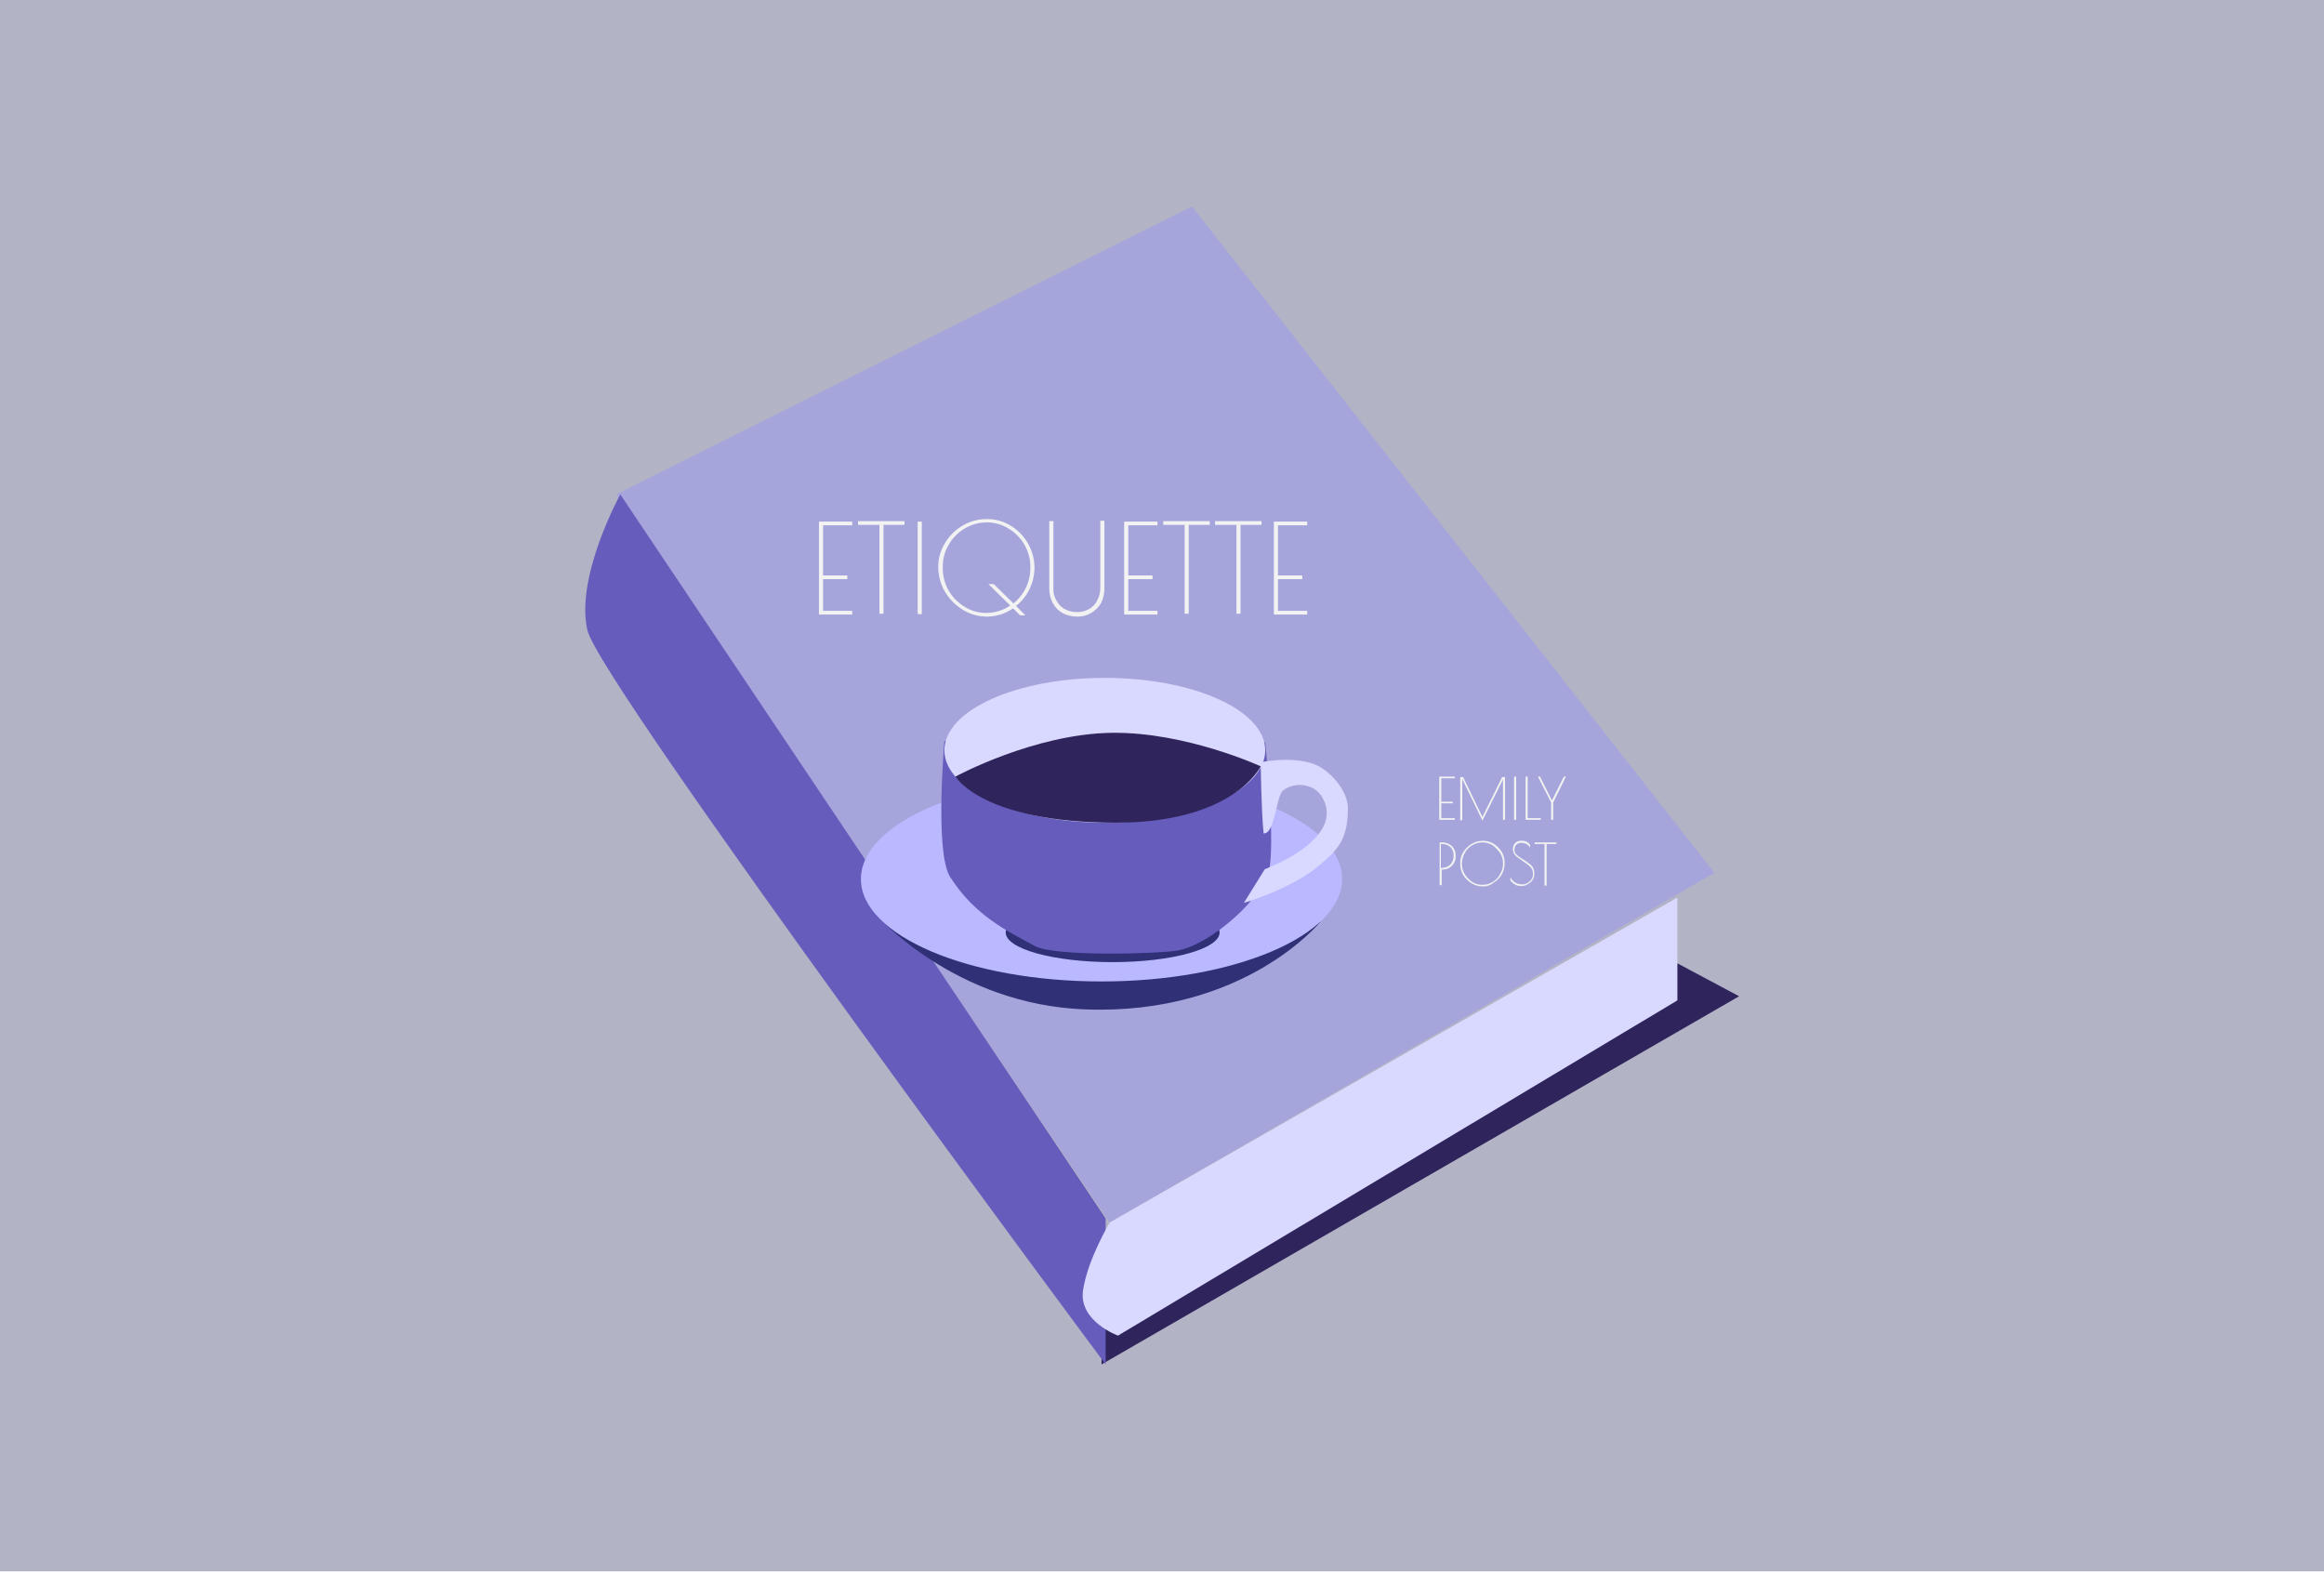
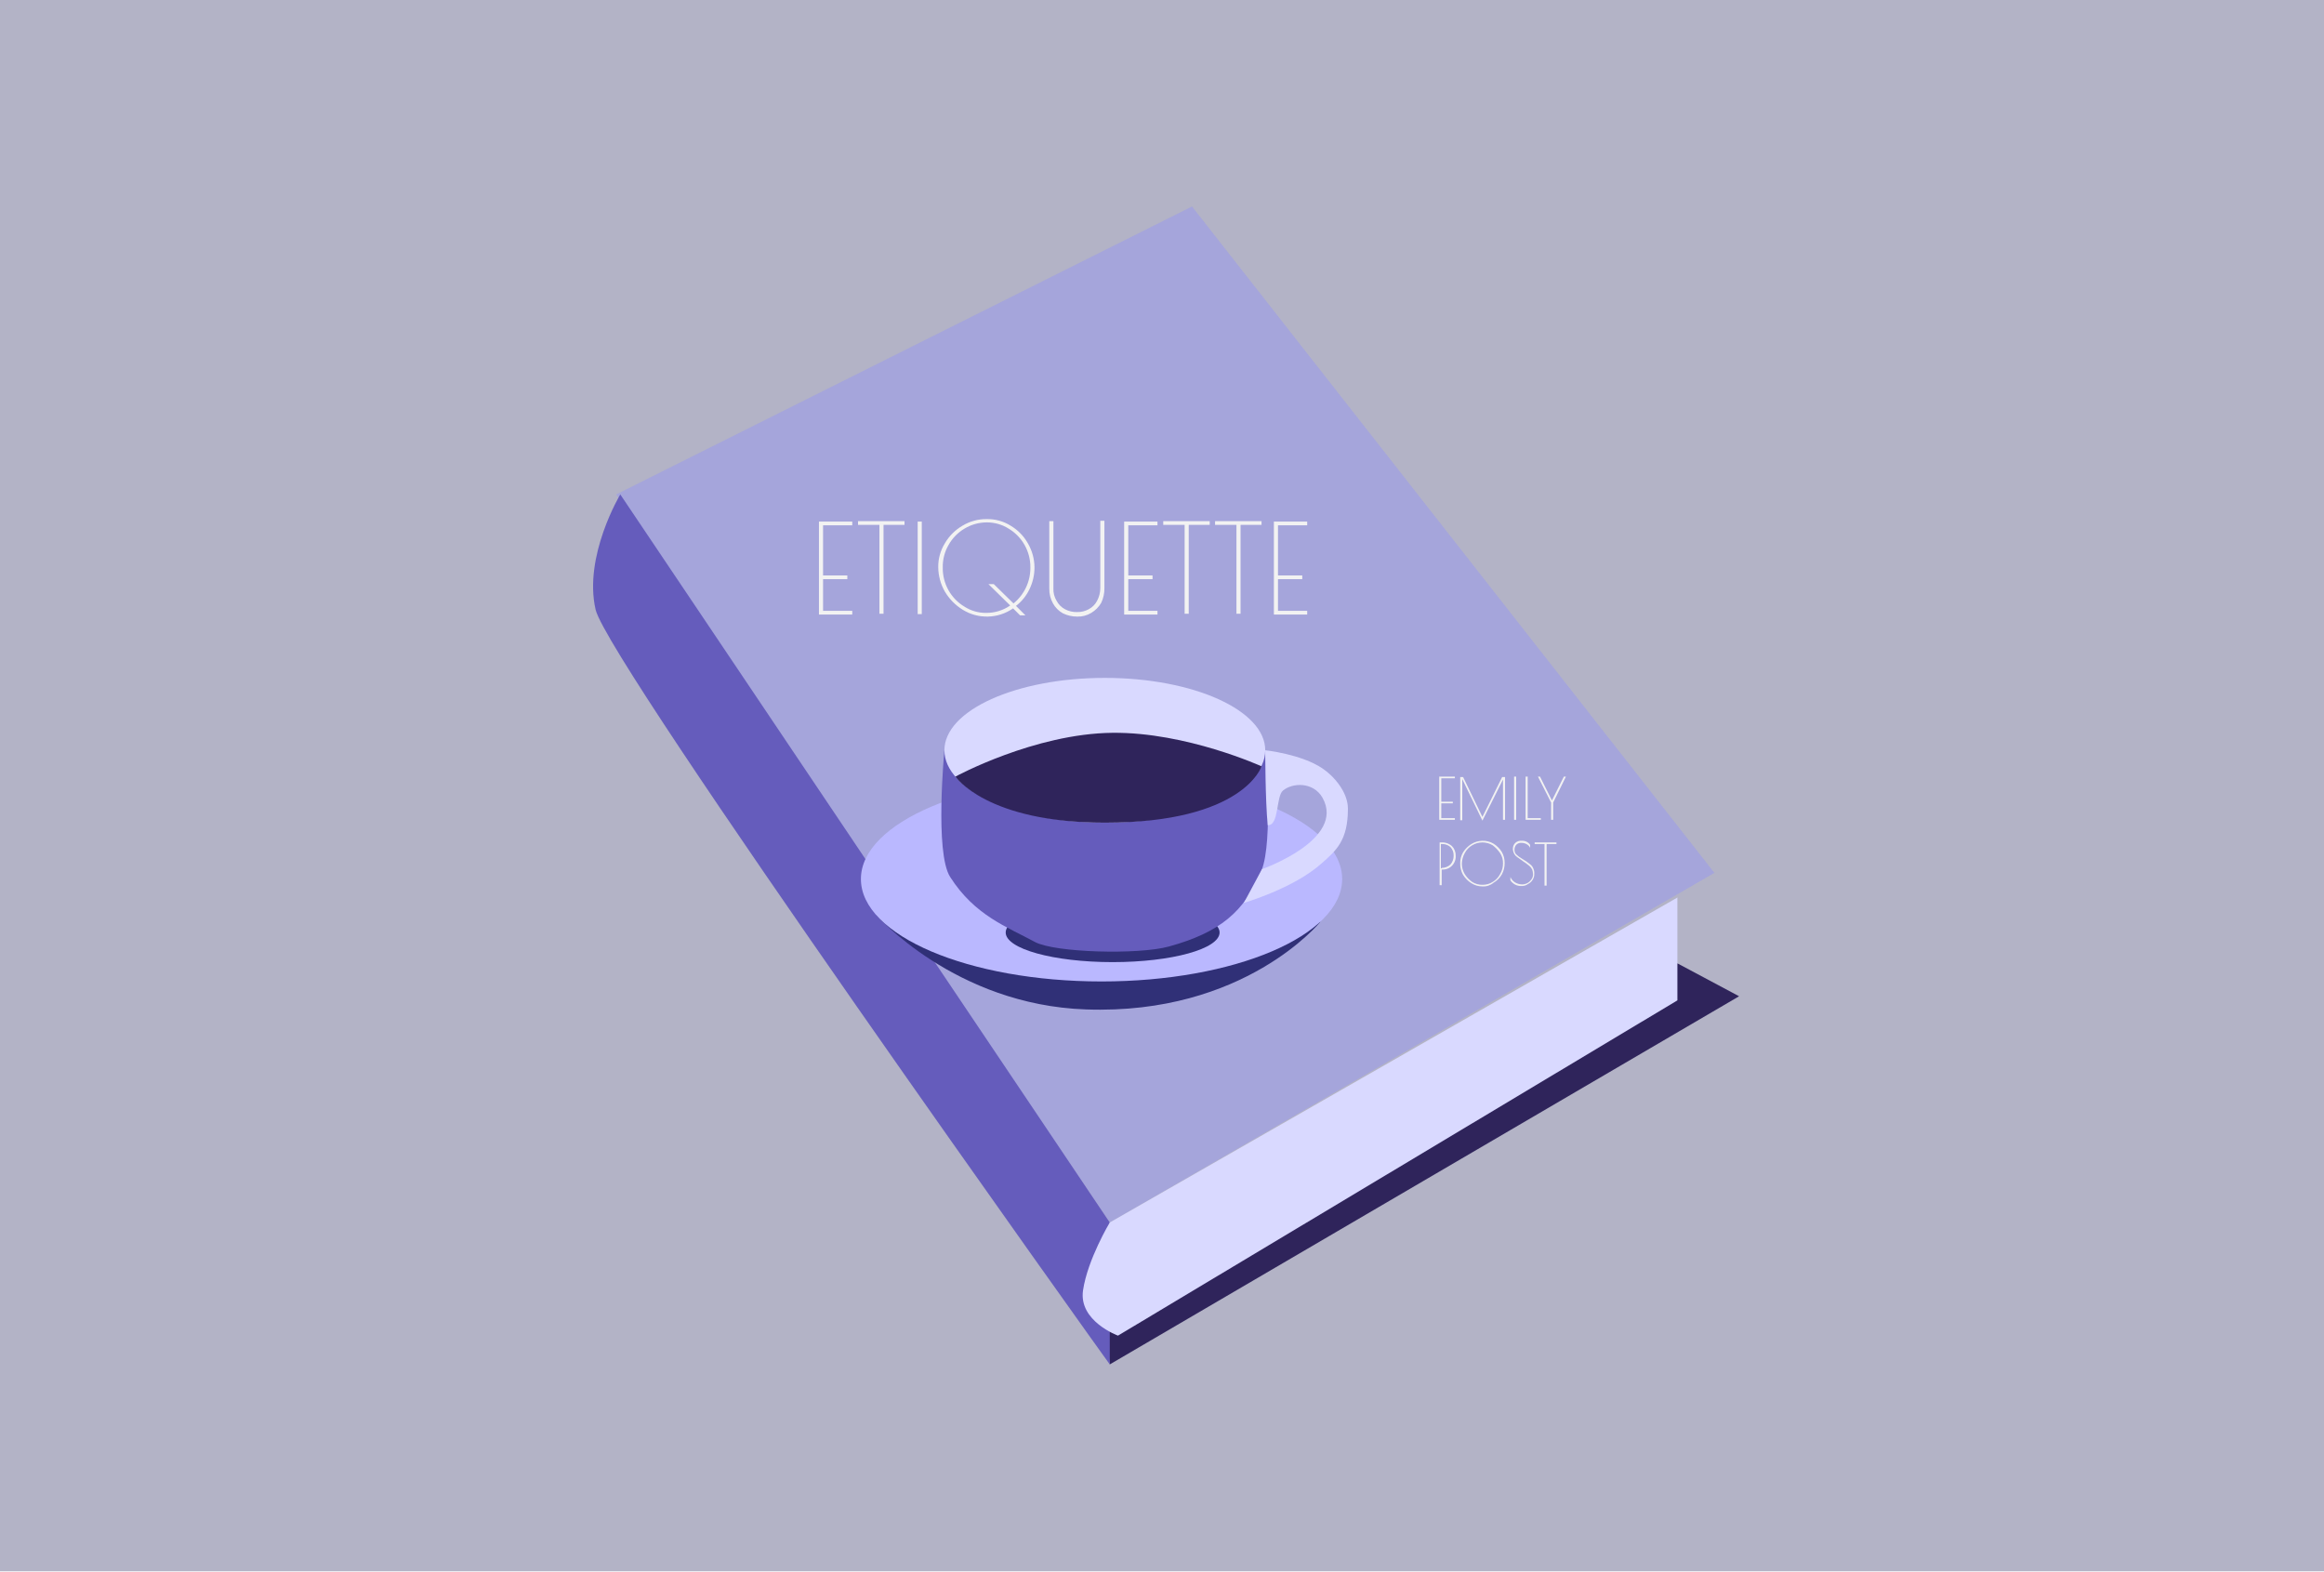
<svg xmlns="http://www.w3.org/2000/svg" id="Layer_1" data-name="Layer 1" viewBox="0 0 565 382">
  <defs>
    <style>.cls-1{fill:#b3b3c6;}.cls-2{fill:#a5a5db;}.cls-3{fill:#2f245b;}.cls-4{fill:#655cbc;}.cls-5{fill:#d9d9ff;}.cls-6{fill:#f2f2f2;}.cls-7{fill:#303077;}.cls-8{fill:#bab8ff;}</style>
  </defs>
  <rect class="cls-1" width="565" height="382" />
  <path class="cls-2" d="M269.8,297.2l-120-177,140-70,127,162Z" />
-   <path class="cls-3" d="M407.8,234.2l-140,82v15.5l155-89.5Z" />
-   <path class="cls-4" d="M142.8,153.2c-3-13,8-33,8-33l118,176v35.5C268.8,331.8,145.8,166.2,142.8,153.2Z" />
+   <path class="cls-3" d="M407.8,234.2l-140,82,2,15.5,153-89.5Z" />
+   <path class="cls-4" d="M144.8,148.2c-3-13,6-28,6-28l119,177v34.5C269.8,331.8,147.8,161.2,144.8,148.2Z" />
  <path class="cls-5" d="M407.8,243.2v-25l-138,79s-5.4,9-6.5,16.5,8.5,11,8.5,11Z" />
  <path class="cls-6" d="M199.1,126.8h8.1v.9h-7.1v12.2H206v.9h-5.9v7.7h7.1v.9h-8.1Zm14.7.8h-5.2v-.9h11.3v.9h-5.1v21.6h-1Zm9.3-.8h1v22.5h-1Zm28.4,11.1a12.09,12.09,0,0,1-1.2,5.3,11.1,11.1,0,0,1-3.3,4.1l2.3,2.3H248l-1.7-1.7a11.17,11.17,0,0,1-12.3.3,12.93,12.93,0,0,1-4.3-4.4,12.13,12.13,0,0,1-1.6-5.9,10.8,10.8,0,0,1,1.6-5.8,11.82,11.82,0,0,1,4.3-4.3,11.14,11.14,0,0,1,5.9-1.6,10.56,10.56,0,0,1,5.8,1.6,11.54,11.54,0,0,1,4.2,4.3A11.76,11.76,0,0,1,251.5,137.9ZM239.8,149a10.19,10.19,0,0,0,5.8-1.8l-5.3-5.2h1.3l4.8,4.7a11.11,11.11,0,0,0,4.1-8.7,10.88,10.88,0,0,0-5.3-9.5,9.88,9.88,0,0,0-5.3-1.5,10.48,10.48,0,0,0-5.4,1.5,10.7,10.7,0,0,0-3.9,4,10.49,10.49,0,0,0-1.4,5.5,10.88,10.88,0,0,0,5.3,9.5A9.64,9.64,0,0,0,239.8,149Zm22.1.9a7.84,7.84,0,0,1-3.5-.8,6.15,6.15,0,0,1-2.4-2.4,7.13,7.13,0,0,1-.9-3.6V126.7h1V143a5.33,5.33,0,0,0,.8,3.1,4.81,4.81,0,0,0,2,2,5.92,5.92,0,0,0,2.9.7,5.66,5.66,0,0,0,2.9-.7,4.81,4.81,0,0,0,2-2,6.6,6.6,0,0,0,.8-3.2V126.6h1V143a8,8,0,0,1-.8,3.6,6.89,6.89,0,0,1-2.4,2.4A6.16,6.16,0,0,1,261.9,149.9Zm11.4-23.1h8.1v.9h-7.1v12.2h5.9v.9h-5.9v7.7h7.1v.9h-8.1Zm14.7.8h-5.2v-.9h11.3v.9H289v21.6h-1Zm12.6,0h-5.2v-.9h11.3v.9h-5.1v21.6h-1Zm9.1-.8h8.1v.9h-7.1v12.2h5.9v.9h-5.9v7.7h7.1v.9h-8.1Z" />
  <path class="cls-6" d="M349.9,188.8h3.8v.4h-3.3v5.7h2.8v.4h-2.8v3.6h3.3v.4h-3.8V188.8Zm16,0v10.5h-.5v-9.8l-5,10-4.9-10.1v10H355V188.9h.7l4.7,9.7,4.8-9.7h.7Zm2.2,0h.5v10.5h-.5Zm2.8,0h.5v10.1h3.2v.4h-3.7Zm9.8,0-3.1,6.3v4.2h-.5v-4.2l-3.2-6.3h.5l2.9,5.8,2.9-5.8Zm-30.8,16h.5a3.57,3.57,0,0,1,2.6.9,3.17,3.17,0,0,1,.9,2.3,3.17,3.17,0,0,1-1.6,3,3.29,3.29,0,0,1-1.7.4h-.1v3.8H350V204.8Zm.6,6.2a3.23,3.23,0,0,0,2.1-.8,3.11,3.11,0,0,0,.8-2.2,2.86,2.86,0,0,0-.8-2.1,2.92,2.92,0,0,0-2.2-.7h-.1v5.9h.2Zm9.9,4.5a5,5,0,0,1-2.7-.8,6.36,6.36,0,0,1-2-2,5.55,5.55,0,0,1-.7-2.8,5,5,0,0,1,.7-2.7,6.36,6.36,0,0,1,2-2,5.3,5.3,0,0,1,2.7-.8,5,5,0,0,1,2.7.7,6.36,6.36,0,0,1,2,2,5.19,5.19,0,0,1,.7,2.7,5.55,5.55,0,0,1-.7,2.8,5.48,5.48,0,0,1-2,2A3.85,3.85,0,0,1,360.4,215.5Zm0-.4a4.51,4.51,0,0,0,2.5-.7,4.69,4.69,0,0,0,1.8-1.9,4.84,4.84,0,0,0,.7-2.6,4.3,4.3,0,0,0-.7-2.5,8.13,8.13,0,0,0-1.8-1.9,4.81,4.81,0,0,0-5,0,4.69,4.69,0,0,0-1.8,1.9,5.53,5.53,0,0,0-.7,2.5,4.84,4.84,0,0,0,.7,2.6,6.56,6.56,0,0,0,1.8,1.9A4.51,4.51,0,0,0,360.4,215.1Zm9.5.3a3.07,3.07,0,0,1-2.7-1.4v-.8a2.85,2.85,0,0,0,1.1,1.3,3.37,3.37,0,0,0,1.7.5,2.77,2.77,0,0,0,1.3-.3,2.84,2.84,0,0,0,1-.9,2,2,0,0,0,.4-1.3,3.59,3.59,0,0,0-.2-1.1,2.76,2.76,0,0,0-.7-.9,14.85,14.85,0,0,0-1.5-1.1l-.4-.3c-.4-.3-.7-.5-1-.7a2.34,2.34,0,0,1-.7-.7,2.84,2.84,0,0,1-.4-1.3,2,2,0,0,1,.6-1.5,2.07,2.07,0,0,1,1.6-.5,2.22,2.22,0,0,1,2,1v.7a2,2,0,0,0-.9-.9,2.66,2.66,0,0,0-1.2-.3,1.59,1.59,0,0,0-1.2.4,1.66,1.66,0,0,0-.5,1.2,1.59,1.59,0,0,0,.4,1.2,7.25,7.25,0,0,0,1.5,1.1,13.31,13.31,0,0,1,2,1.4,2.29,2.29,0,0,1,.7,1,2.54,2.54,0,0,1,.2,1.2,2.41,2.41,0,0,1-.4,1.5,2.66,2.66,0,0,1-1.1,1A2.52,2.52,0,0,1,369.9,215.4Zm5.6-10.2h-2.4v-.4h5.3v.4H376v10.1h-.5Z" />
  <path class="cls-7" d="M213,222.4s19.1,21.9,51,23c38.6,1.4,57-21.3,57-21.3Z" />
  <ellipse class="cls-8" cx="267.8" cy="213.7" rx="58.5" ry="24.9" />
  <ellipse class="cls-7" cx="270.5" cy="226.7" rx="26" ry="7.2" />
-   <path class="cls-4" d="M251.6,230c-6.8-3.7-14.6-7.4-20.6-16.8-3.8-5.9-1.4-33-1.4-33l78,.3s2.3,22.4,1.1,30.1c-1.1,7.5-14.4,19.1-22.5,20.5C281.3,231.9,256.4,232.6,251.6,230Z" />
+   <path class="cls-4" d="M251.6,229c-6.8-3.7-14.6-6.4-20.6-15.8-3.8-5.9-1.4-30.8-1.4-30.8h78s2,22-.9,29.2c-4.1,10.1-10.2,15.1-22.5,18.5C276.77,232.16,256.4,231.6,251.6,229Z" />
  <ellipse class="cls-5" cx="268.6" cy="182.4" rx="39" ry="17.6" />
-   <path class="cls-3" d="M306.5,186.3s-18.05-8.32-36-8.15c-19,.18-38.23,10.65-38.23,10.65s6.58,11.2,39,11.2C300.05,200,306.5,186.3,306.5,186.3Z" />
-   <path class="cls-5" d="M306.5,185.3s9.8-2,15,1.5c2.7,1.8,6.2,5.7,6.2,9.8,0,7.8-2.9,10.2-6.4,13.3-6.8,6.1-18.9,9.6-18.9,9.6l5.1-8.2s19.8-7.2,14-17.4c-2.2-3.8-7.2-3.7-9.6-1.7-1.7,1.4-1.9,10.6-4.7,10.4C306.6,196.6,306.5,185.3,306.5,185.3Z" />
+   <path class="cls-3" d="M306.7,186.3s-18.25-8.32-36.2-8.15c-19,.18-38.23,10.65-38.23,10.65S239.85,200,268.6,200C302.4,200,306.7,186.3,306.7,186.3Z" />
+   <path class="cls-5" d="M307.6,182.4s8.7.9,13.9,4.4c2.7,1.8,6.2,5.7,6.2,9.8,0,7.8-2.9,10.2-6.4,13.3-6.8,6.1-18.9,9.6-18.9,9.6l4.4-8.2s20.5-7.2,14.7-17.4c-2.2-3.8-7.2-3.7-9.6-1.7-1.7,1.4-.9,8.6-3.7,8.4C307.6,194.6,307.6,182.4,307.6,182.4Z" />
</svg>
